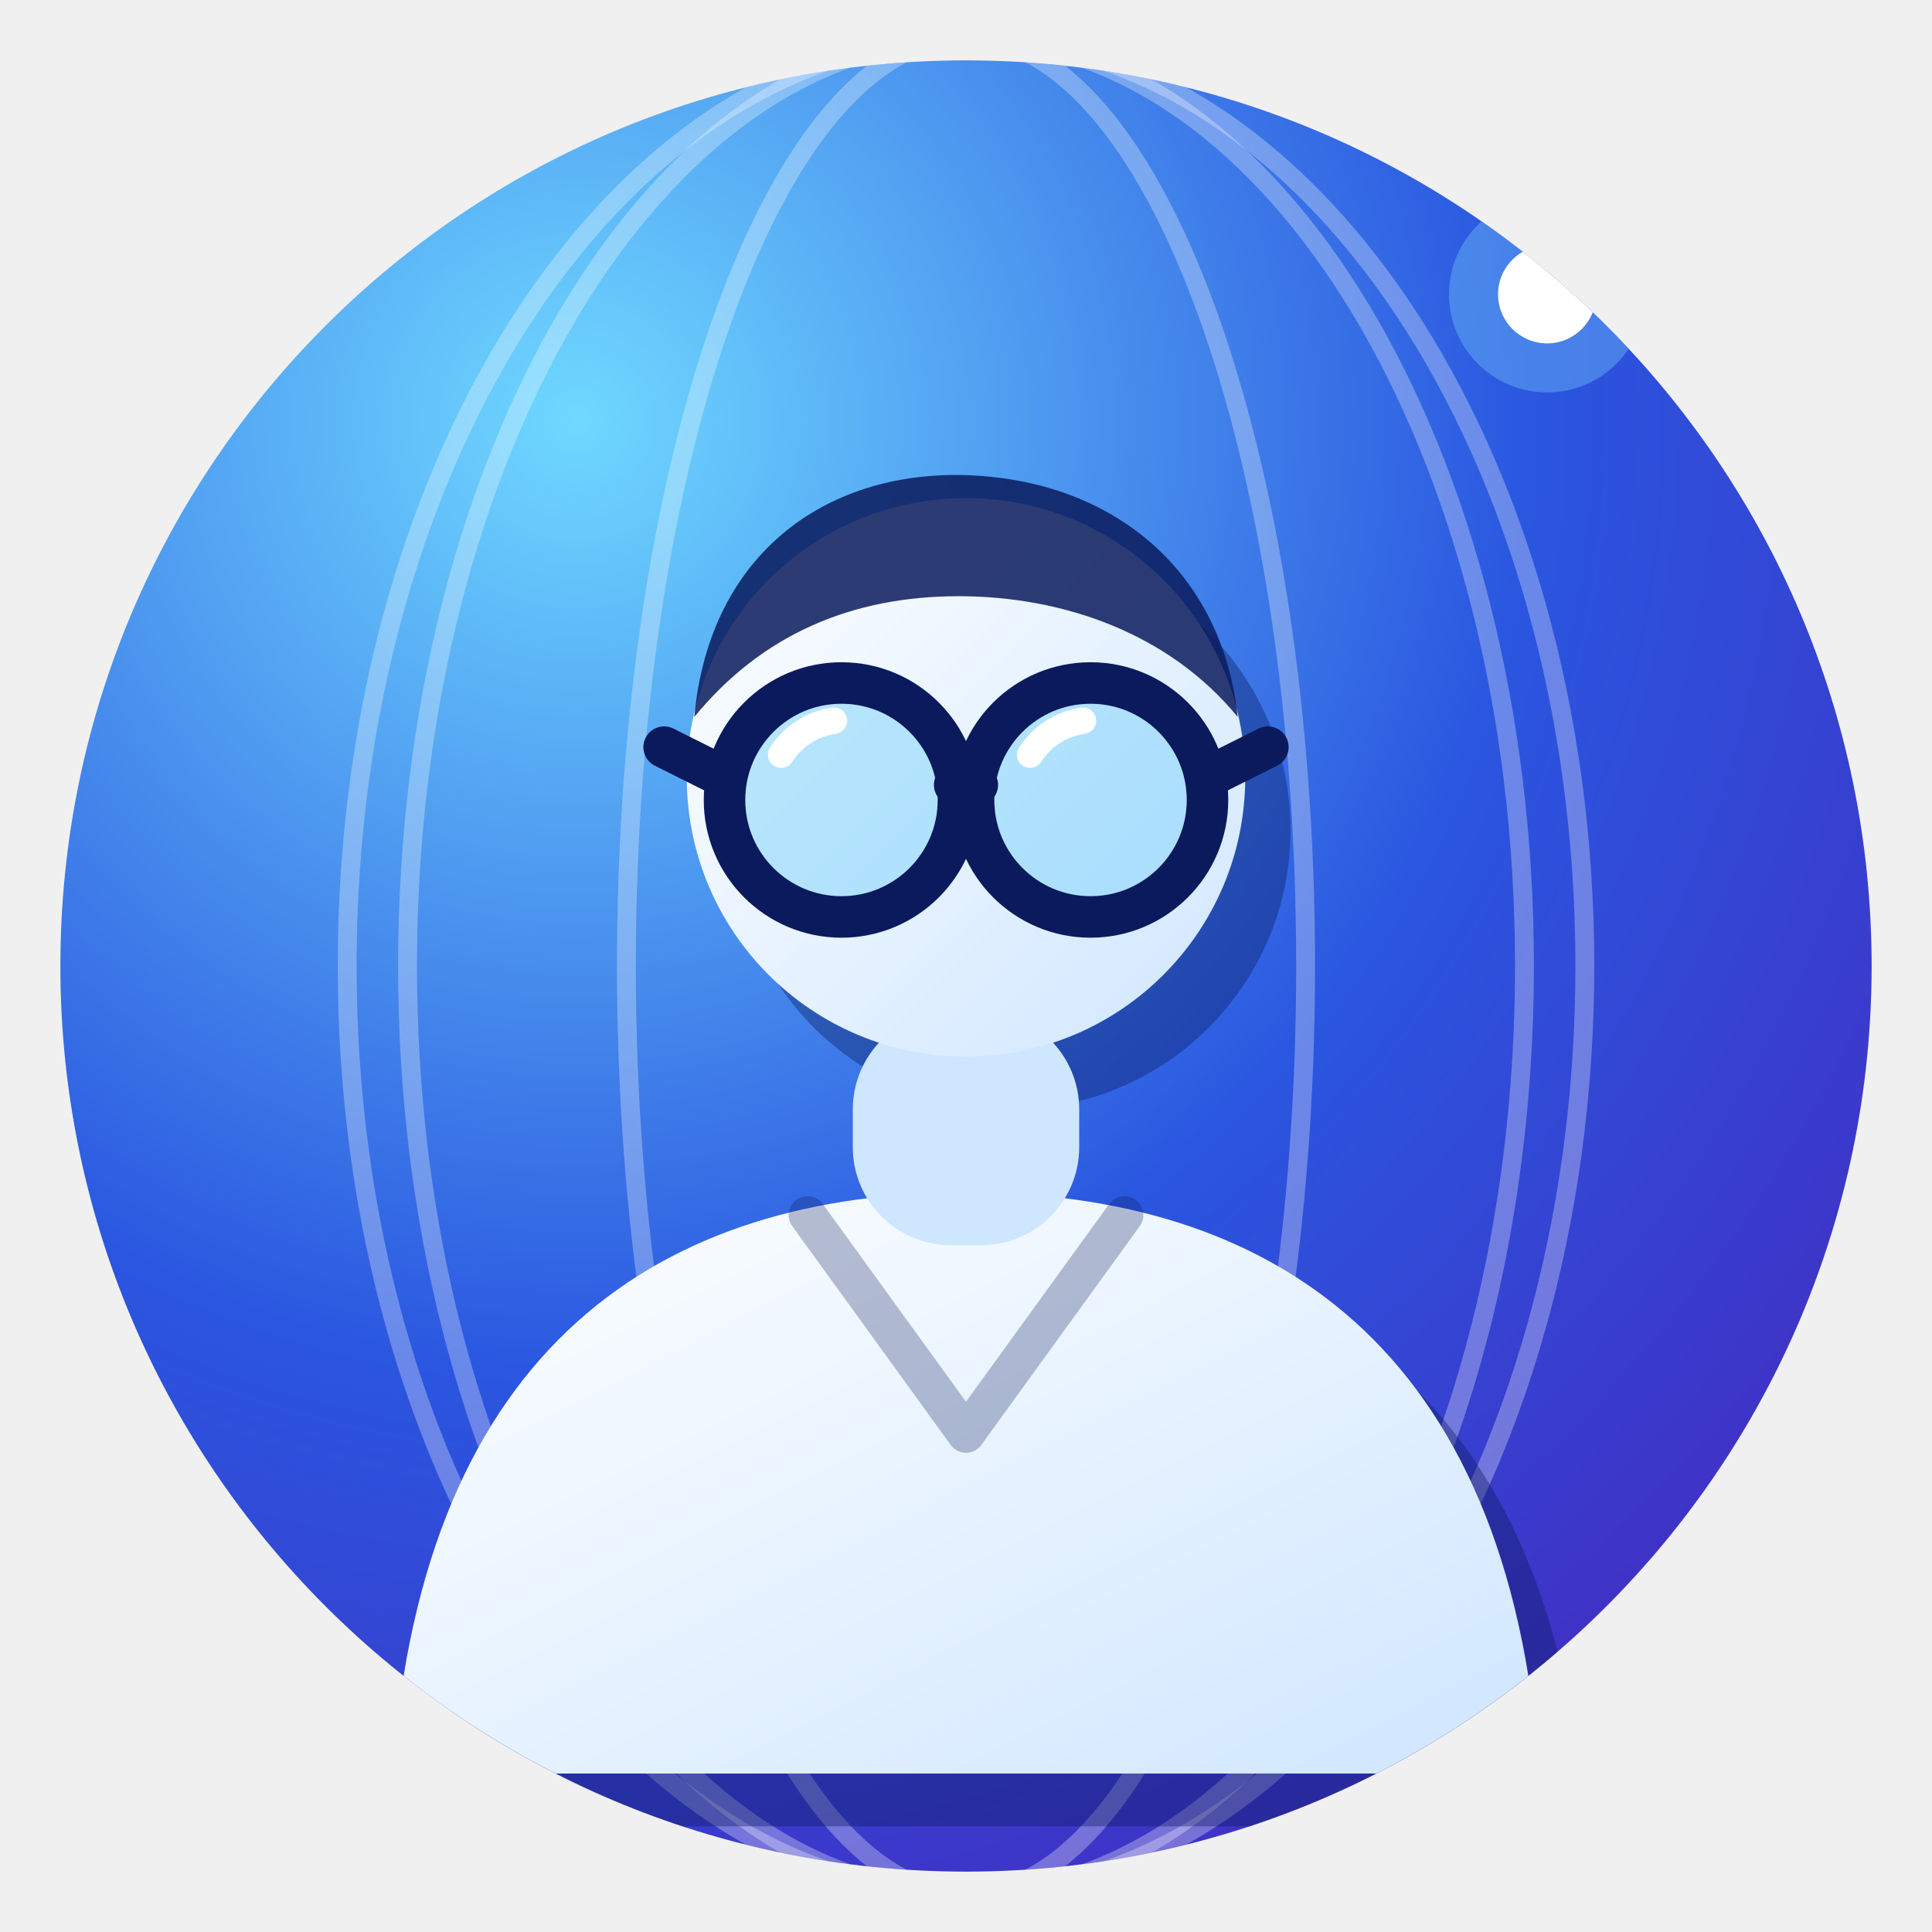
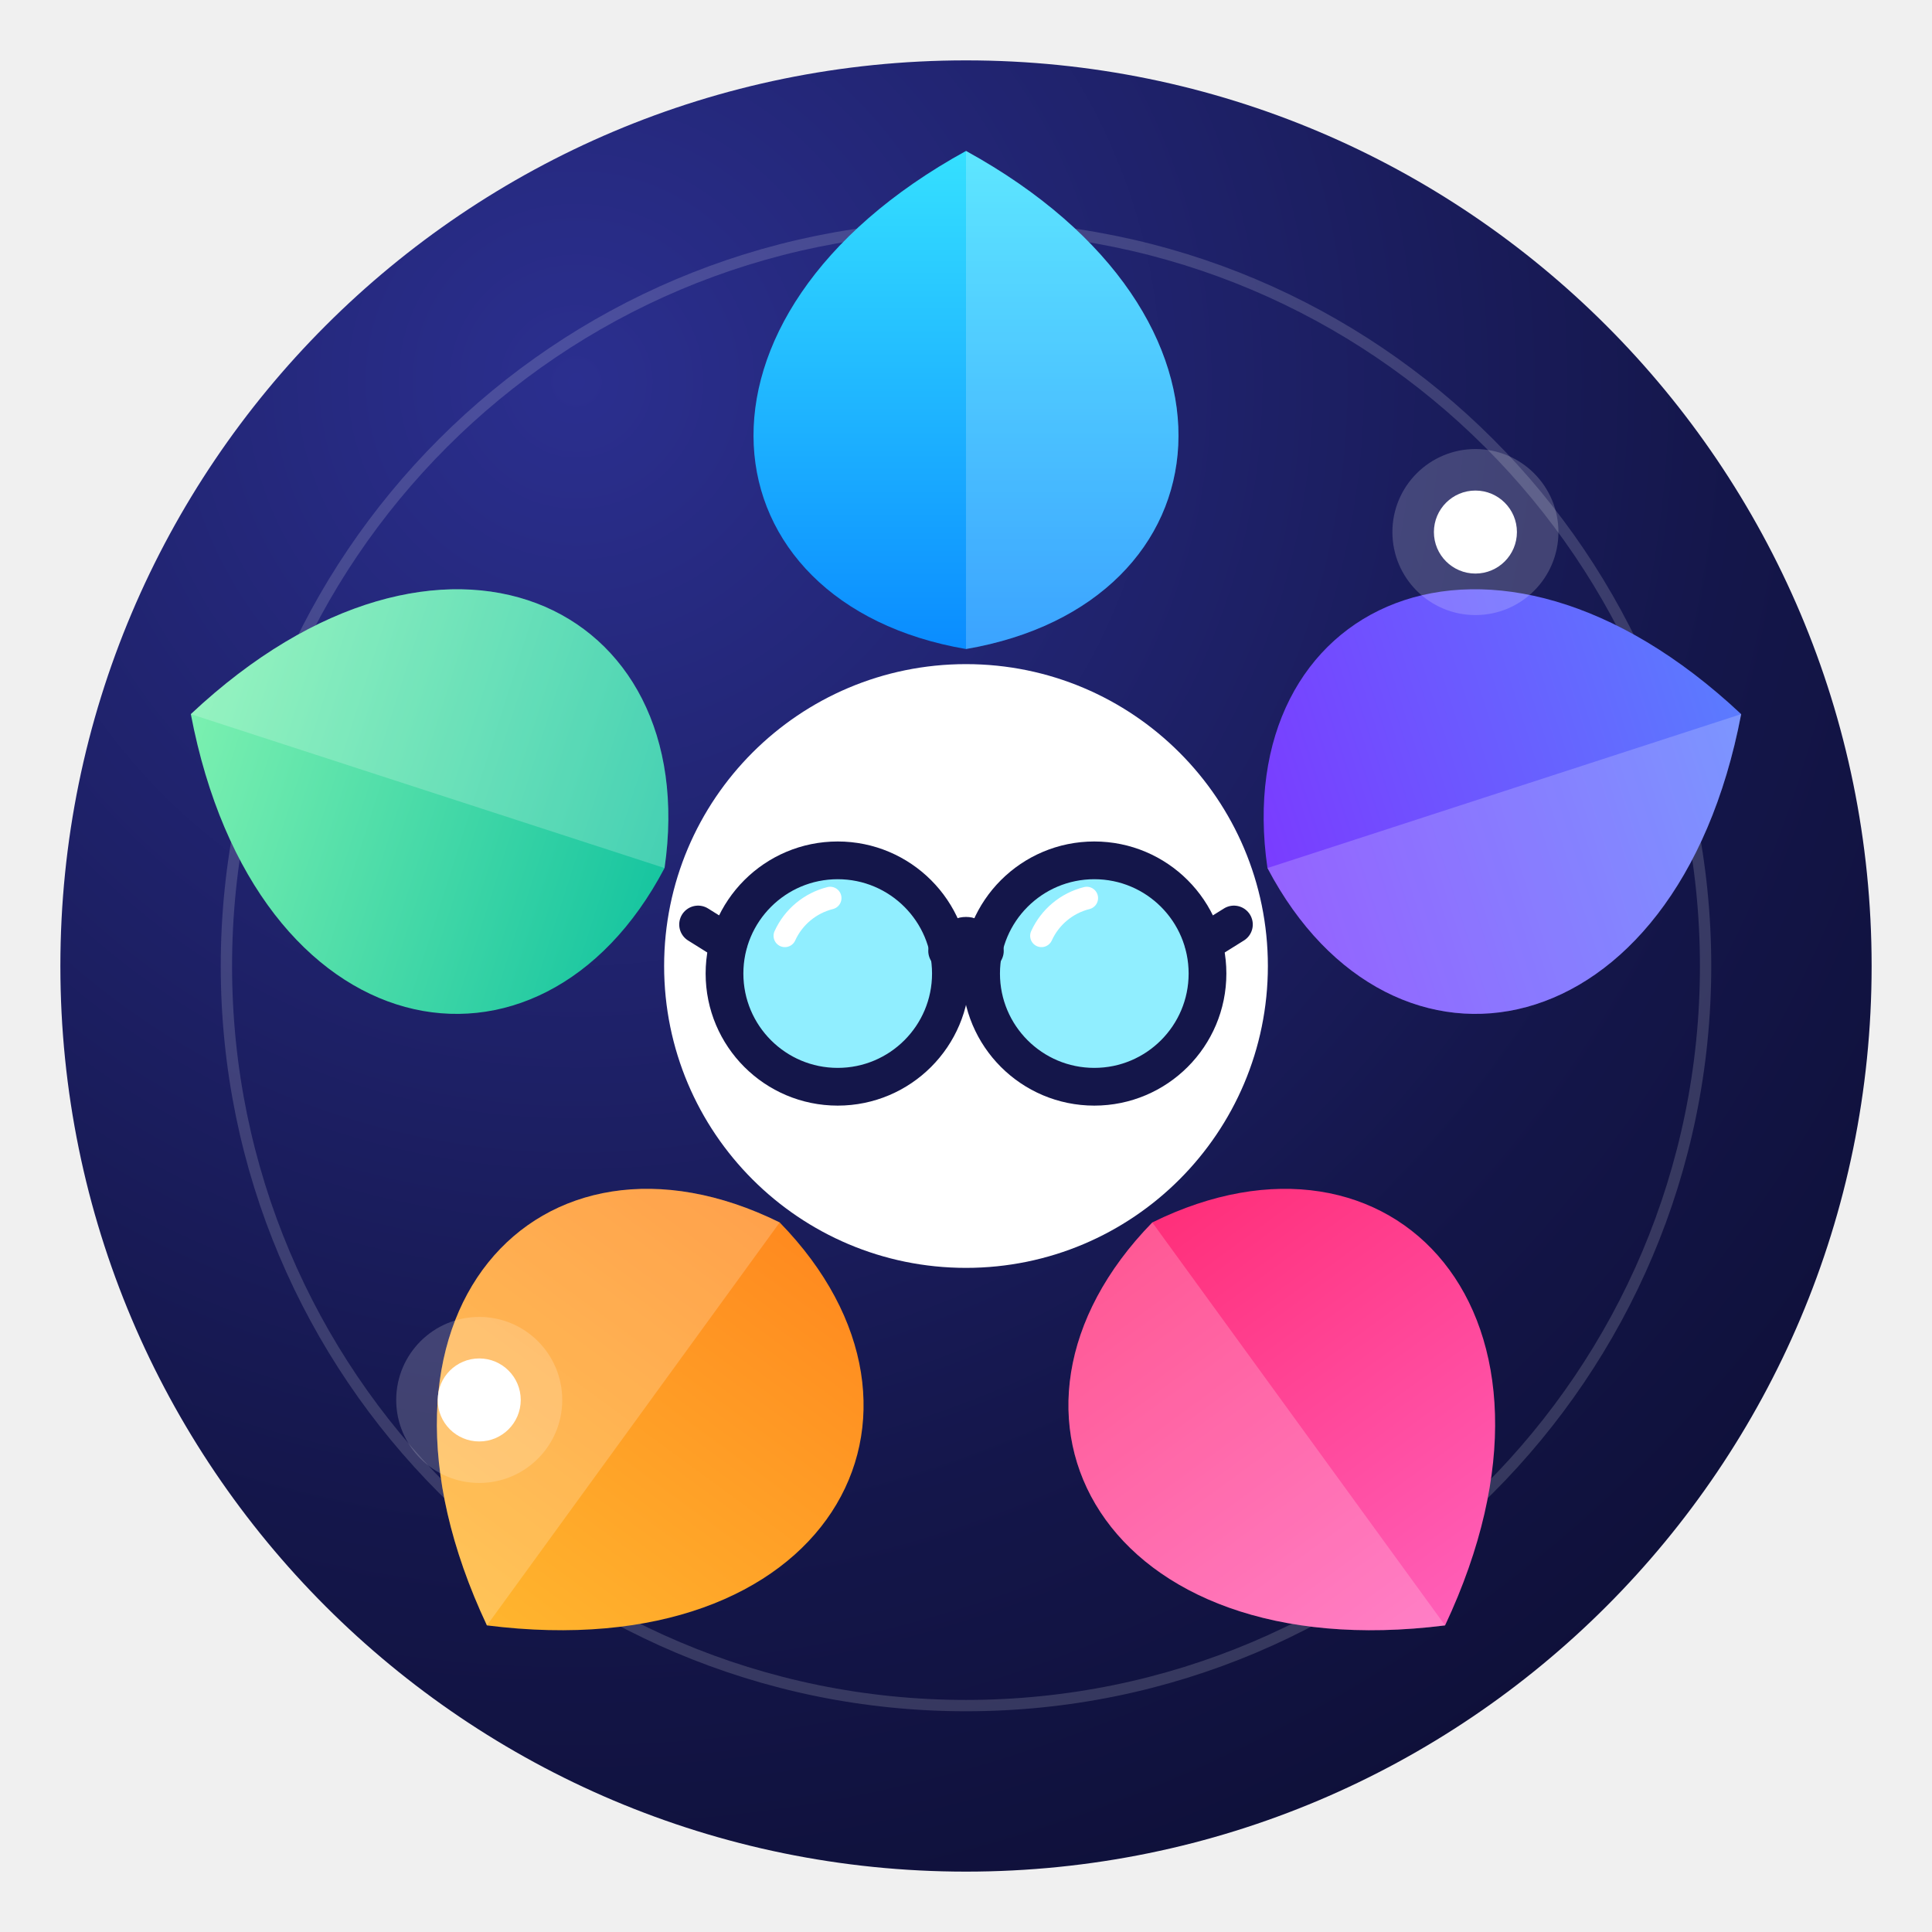
<svg xmlns="http://www.w3.org/2000/svg" viewBox="0 0 512 512" width="512" height="512">
  <defs>
-     <radialGradient id="dmg" cx=".3" cy=".22" r=".98">
-       <stop offset="0" stop-color="#6fd8ff" />
-       <stop offset=".5" stop-color="#2a56e0" />
-       <stop offset="1" stop-color="#4a1fb8" />
+     <radialGradient id="dmg" cx=".3" cy=".2" r="1">
+       <stop offset="0" stop-color="#2b2f8f" />
+       <stop offset=".6" stop-color="#14164a" />
+       <stop offset="1" stop-color="#0b0c2e" />
    </radialGradient>
-     <linearGradient id="dmb" x1="0" y1="0" x2="1" y2="1">
-       <stop offset="0" stop-color="#ffffff" />
-       <stop offset="1" stop-color="#cfe6ff" />
+     <linearGradient id="dmp0" x1="0" y1="0" x2="0" y2="1">
+       <stop offset="0" stop-color="#35e0ff" />
+       <stop offset="1" stop-color="#0a8cff" />
+     </linearGradient>
+     <linearGradient id="dmp1" x1="0" y1="0" x2="0" y2="1">
+       <stop offset="0" stop-color="#5b7bff" />
+       <stop offset="1" stop-color="#7a3cff" />
+     </linearGradient>
+     <linearGradient id="dmp2" x1="0" y1="0" x2="0" y2="1">
+       <stop offset="0" stop-color="#ff5fb8" />
+       <stop offset="1" stop-color="#ff2f7a" />
+     </linearGradient>
+     <linearGradient id="dmp3" x1="0" y1="0" x2="0" y2="1">
+       <stop offset="0" stop-color="#ffb52e" />
+       <stop offset="1" stop-color="#ff8a1f" />
+     </linearGradient>
+     <linearGradient id="dmp4" x1="0" y1="0" x2="0" y2="1">
+       <stop offset="0" stop-color="#7bf0b0" />
+       <stop offset="1" stop-color="#17c5a0" />
    </linearGradient>
    <clipPath id="dmc">
      <circle cx="256" cy="256" r="240" />
    </clipPath>
  </defs>
  <g clip-path="url(#dmc)">
    <rect width="512" height="512" fill="url(#dmg)" />
    <g>
-       <g fill="none" stroke="#fff" stroke-opacity=".3" stroke-width="5">
-         <ellipse cx="256" cy="256" rx="164" ry="246" />
-         <ellipse cx="256" cy="256" rx="90" ry="246" />
-         <ellipse cx="256" cy="256" rx="148" ry="246" />
+       <circle cx="256" cy="256" r="196" fill="none" stroke="#fff" stroke-opacity=".16" stroke-width="3" />
+       <g transform="rotate(0 256 256)">
+         <path d="M256 172C326 160 336 84 256 40C176 84 186 160 256 172Z" fill="url(#dmp0)" />
+         <path d="M256 172C326 160 336 84 256 40Z" fill="#fff" fill-opacity=".2" />
      </g>
-       <circle cx="256" cy="256" r="244" fill="none" stroke="#fff" stroke-opacity=".28" stroke-width="5" />
-       <g transform="translate(0 0)">
-         <g transform="translate(12 14)" fill="#0a1a5c" fill-opacity=".38">
-           <circle cx="256" cy="206" r="74" />
-           <path d="M104 470C112 356 176 316 256 316s144 40 152 154z" />
-         </g>
-         <path d="M104 470C112 356 176 316 256 316s144 40 152 154z" fill="url(#dmb)" />
-         <path d="M214 322l42 58 42-58" fill="none" stroke="#0a1a5c" stroke-opacity=".28" stroke-width="10" stroke-linejoin="round" stroke-linecap="round" />
-         <rect x="226" y="268" width="60" height="62" rx="26" fill="#cfe6ff" />
-         <circle cx="256" cy="206" r="74" fill="url(#dmb)" />
-         <path d="M184 190c4-44 36-66 74-64 38 2 66 26 70 64-18-22-46-32-74-32-28 0-52 10-70 32z" fill="#0a1a5c" fill-opacity=".85" />
-         <g stroke="#0a1a5c" stroke-width="11" stroke-linecap="round" fill="none">
-           <circle cx="223" cy="212" r="31" fill="#7dd3fc" fill-opacity=".5" />
-           <circle cx="289" cy="212" r="31" fill="#7dd3fc" fill-opacity=".5" />
-           <path d="M253 208q3-8 6 0M192 206l-16-8M320 206l16-8" />
-         </g>
-         <path d="M207 200a20 20 0 0 1 14-9M273 200a20 20 0 0 1 14-9" stroke="#fff" stroke-width="7" stroke-linecap="round" fill="none" />
+       <g transform="rotate(72 256 256)">
+         <path d="M256 172C326 160 336 84 256 40C176 84 186 160 256 172Z" fill="url(#dmp1)" />
+         <path d="M256 172C326 160 336 84 256 40Z" fill="#fff" fill-opacity=".2" />
      </g>
+       <g transform="rotate(144 256 256)">
+         <path d="M256 172C326 160 336 84 256 40C176 84 186 160 256 172Z" fill="url(#dmp2)" />
+         <path d="M256 172C326 160 336 84 256 40Z" fill="#fff" fill-opacity=".2" />
+       </g>
+       <g transform="rotate(216 256 256)">
+         <path d="M256 172C326 160 336 84 256 40C176 84 186 160 256 172Z" fill="url(#dmp3)" />
+         <path d="M256 172C326 160 336 84 256 40Z" fill="#fff" fill-opacity=".2" />
+       </g>
+       <g transform="rotate(288 256 256)">
+         <path d="M256 172C326 160 336 84 256 40C176 84 186 160 256 172Z" fill="url(#dmp4)" />
+         <path d="M256 172C326 160 336 84 256 40Z" fill="#fff" fill-opacity=".2" />
+       </g>
+       <circle cx="256" cy="256" r="80" fill="#fff" />
+       <g stroke="#14164a" stroke-width="10" stroke-linecap="round" fill="none">
+         <circle cx="222" cy="258" r="30" fill="#35e0ff" fill-opacity=".55" />
+         <circle cx="290" cy="258" r="30" fill="#35e0ff" fill-opacity=".55" />
+         <path d="M251 252q5-8 10 0M193 250l-8-5M319 250l8-5" />
+       </g>
+       <path d="M208 248a18 18 0 0 1 12-10M276 248a18 18 0 0 1 12-10" stroke="#fff" stroke-width="6" stroke-linecap="round" fill="none" />
      <g>
-         <circle cx="410" cy="78" r="26" fill="#7dd3fc" opacity=".35" />
-         <circle cx="410" cy="78" r="13" fill="#fff" />
+         <circle cx="256" cy="60" r="0" />
+         <circle cx="391" cy="141" r="11" fill="#fff" />
+         <circle cx="127" cy="371" r="11" fill="#fff" />
+         <circle cx="391" cy="141" r="22" fill="#fff" opacity=".18" />
+         <circle cx="127" cy="371" r="22" fill="#fff" opacity=".18" />
      </g>
    </g>
  </g>
</svg>
